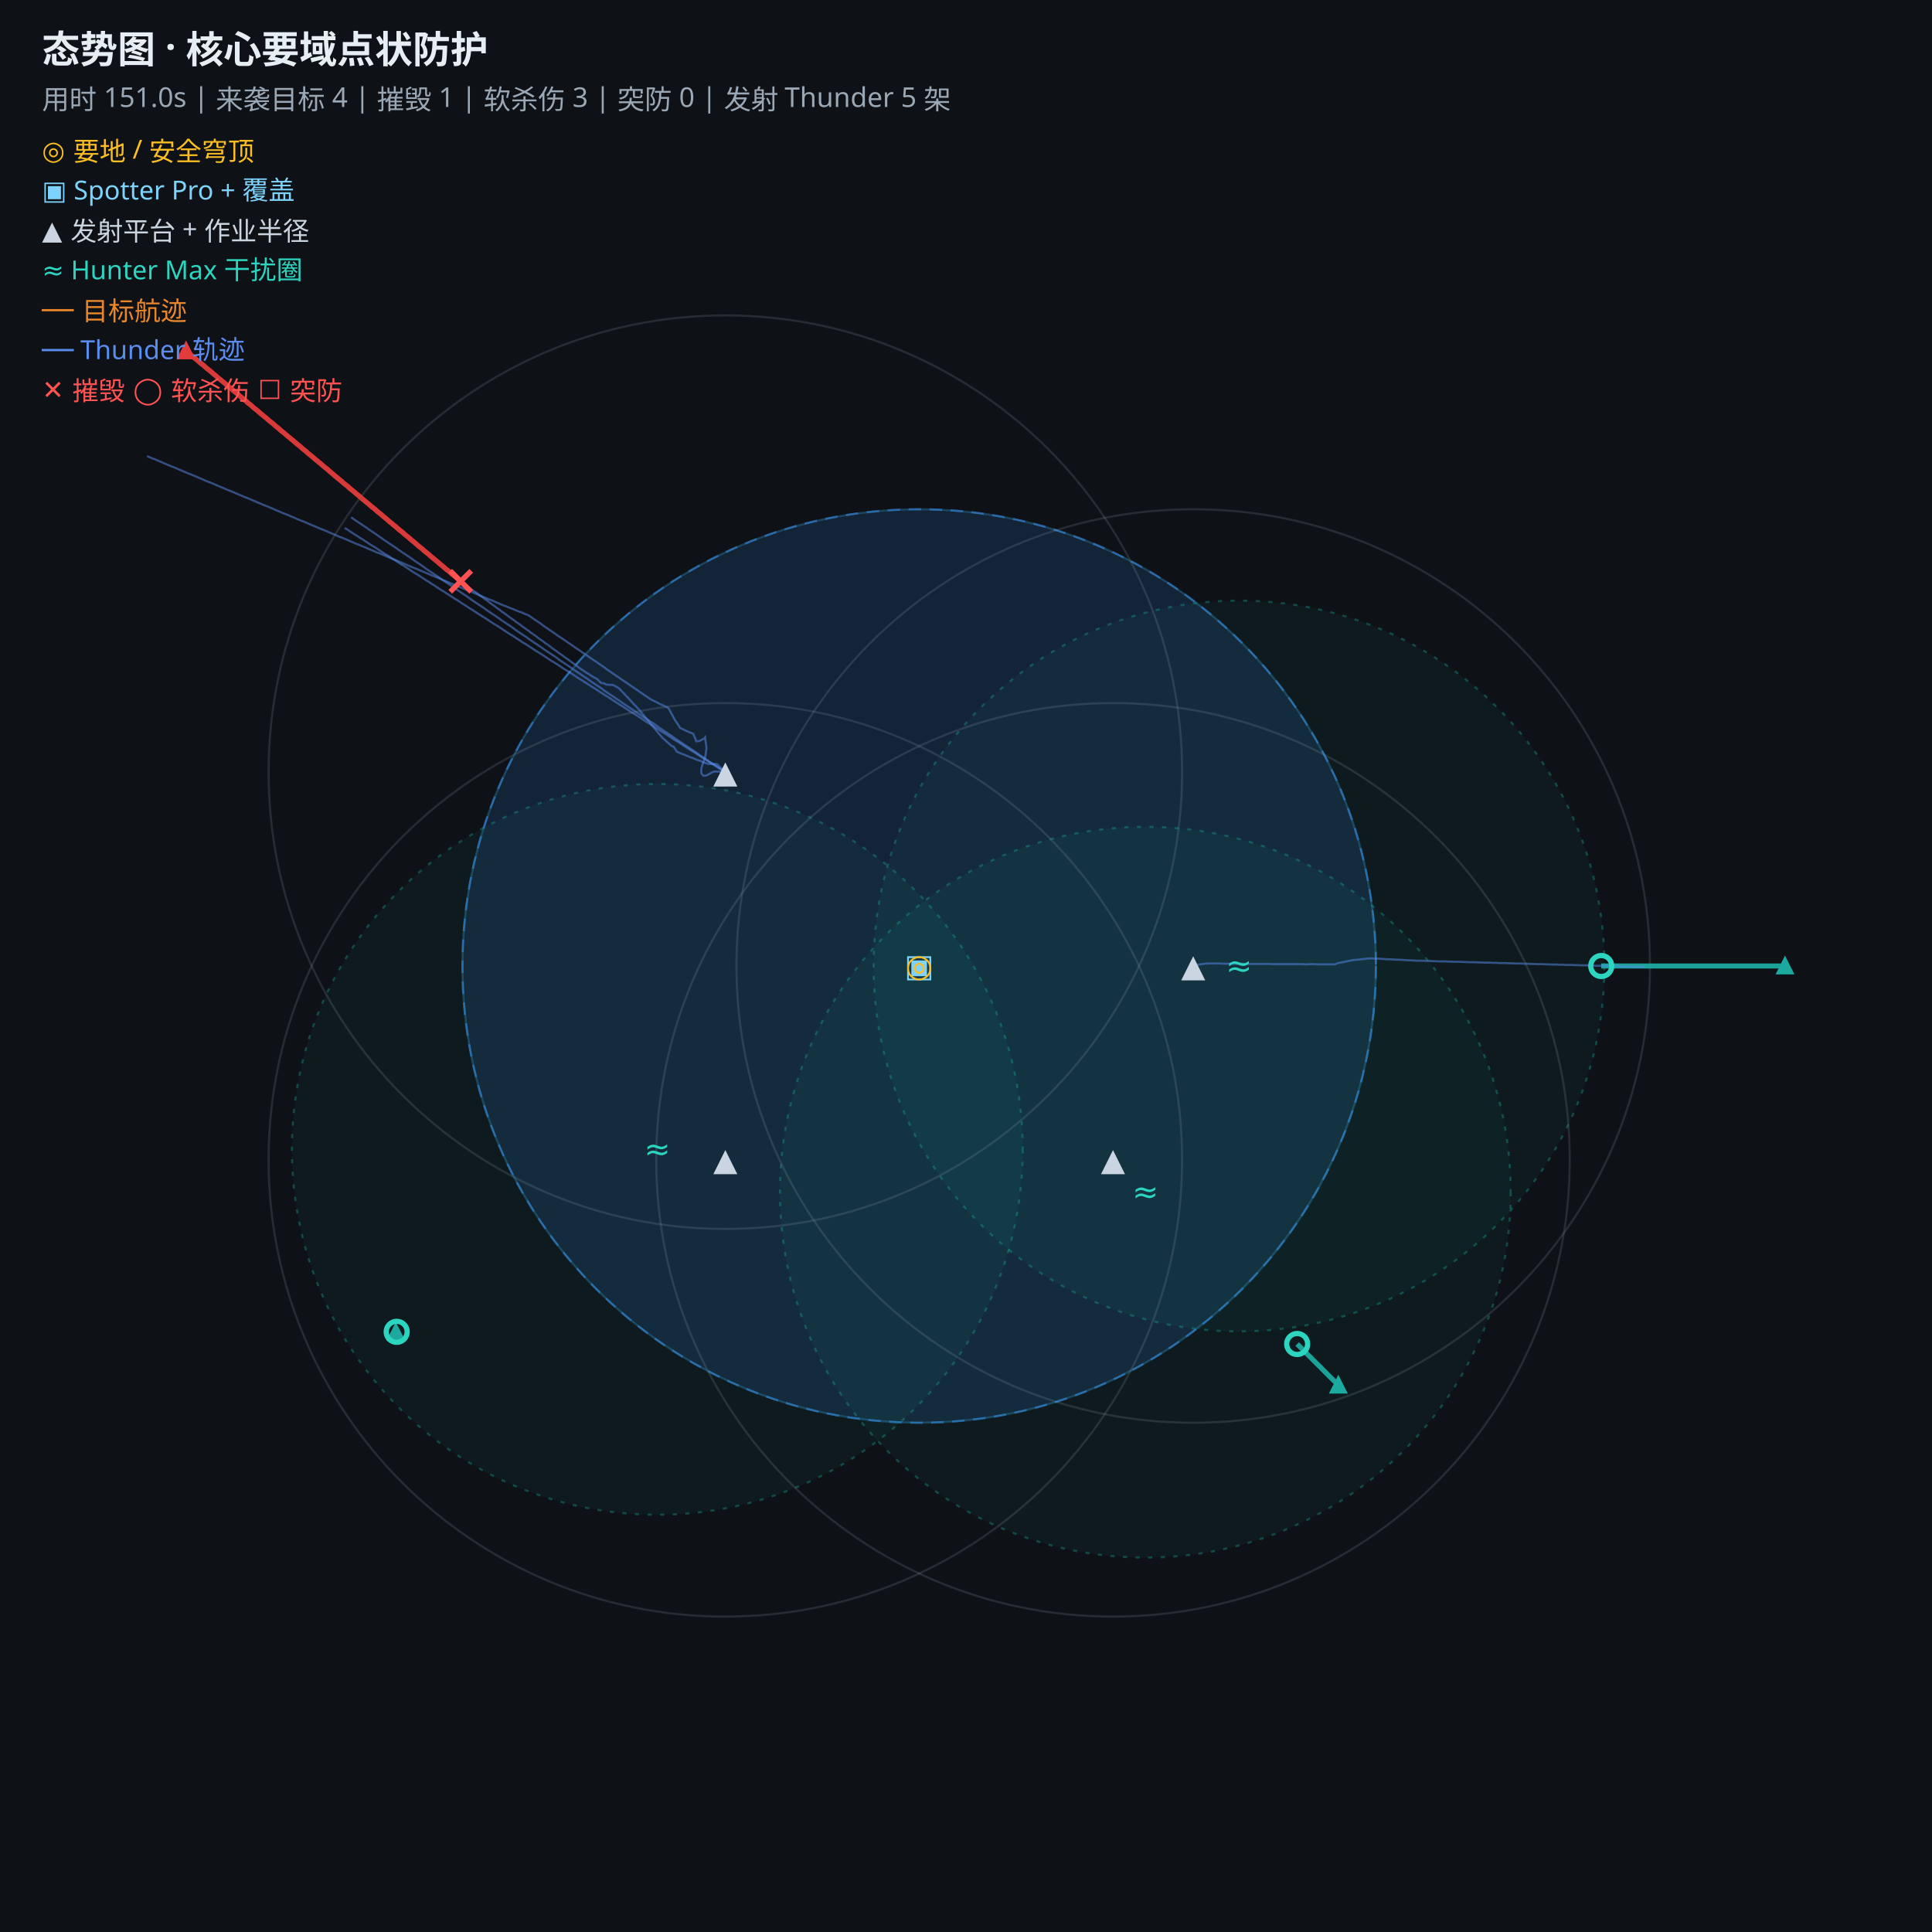
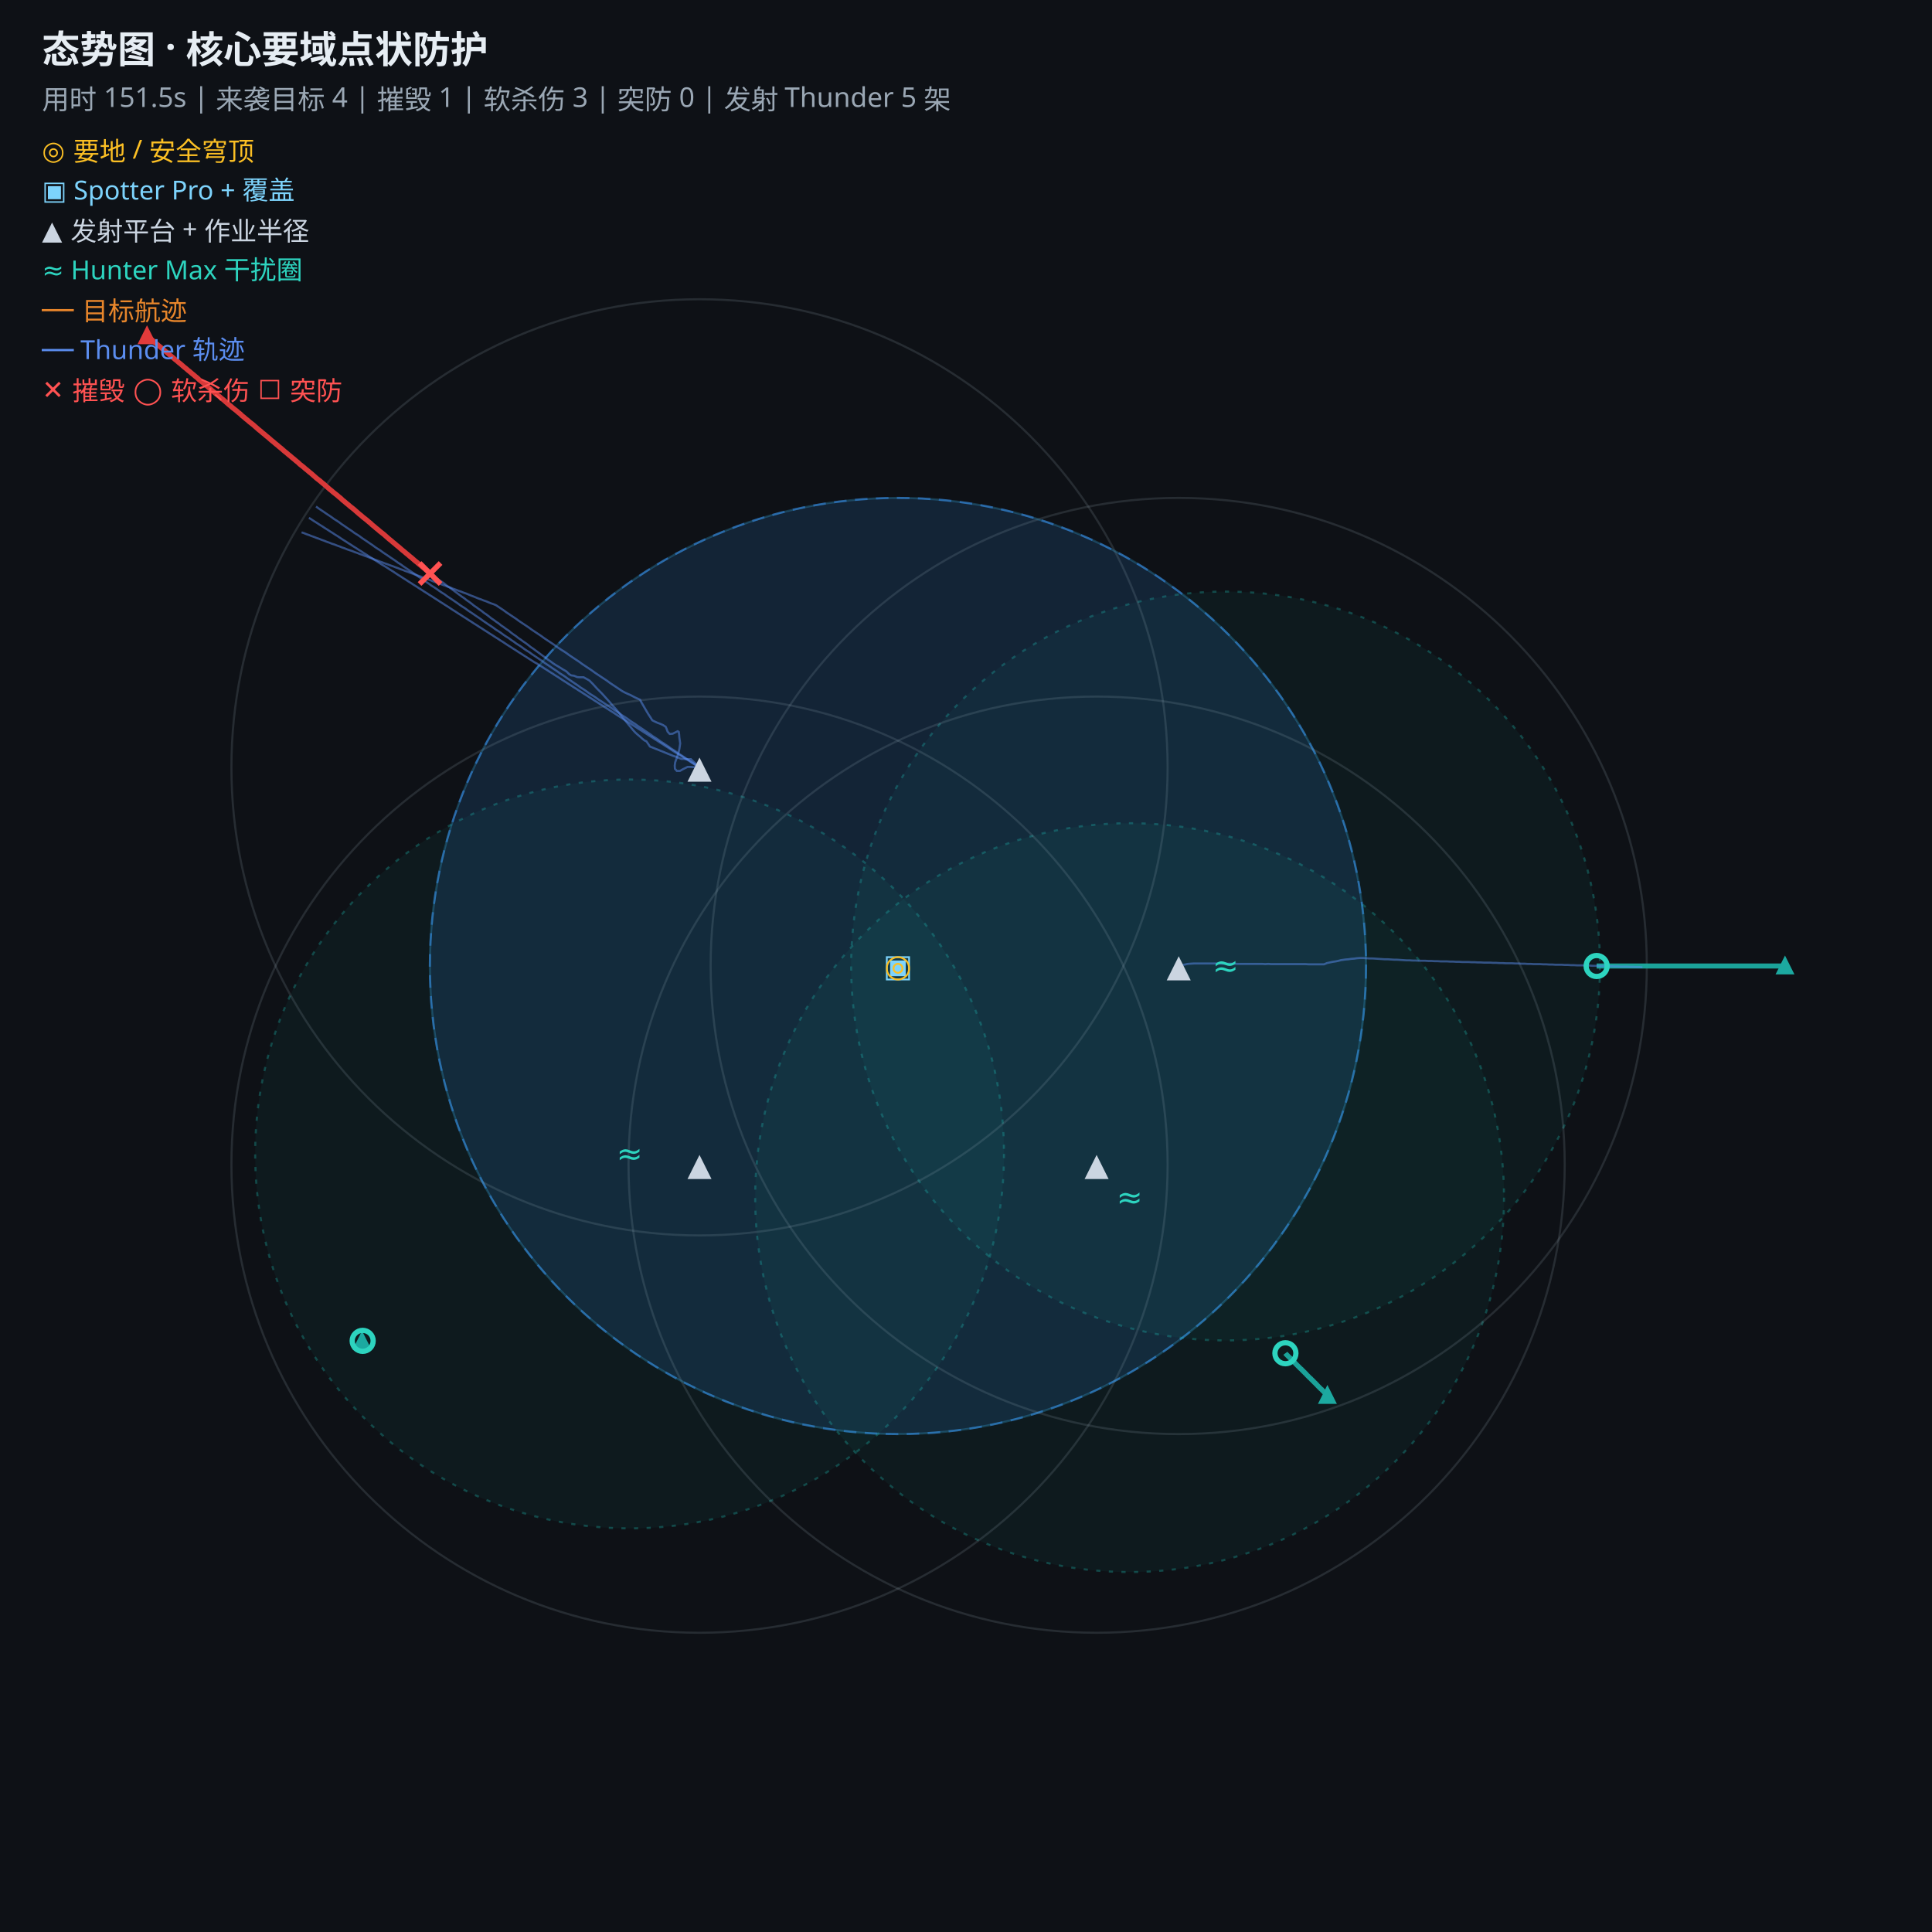
<svg xmlns="http://www.w3.org/2000/svg" width="920" height="920" viewBox="0 0 920 920" font-family="sans-serif">
  <rect width="920" height="920" fill="#0e1116" />
-   <circle cx="437.7" cy="460.0" r="217.5" fill="#3b82f6" fill-opacity="0.10" stroke="#3b82f6" stroke-opacity="0.5" stroke-dasharray="6 4" />
-   <circle cx="590.0" cy="460.0" r="174.0" fill="#1ca9a0" fill-opacity="0.06" stroke="#1ca9a0" stroke-opacity="0.35" stroke-dasharray="2 4" />
-   <circle cx="313.0" cy="547.3" r="174.0" fill="#1ca9a0" fill-opacity="0.06" stroke="#1ca9a0" stroke-opacity="0.35" stroke-dasharray="2 4" />
-   <circle cx="545.4" cy="567.7" r="174.0" fill="#1ca9a0" fill-opacity="0.06" stroke="#1ca9a0" stroke-opacity="0.35" stroke-dasharray="2 4" />
-   <circle cx="568.2" cy="460.0" r="217.5" fill="none" stroke="#9aa7b4" stroke-opacity="0.18" />
-   <circle cx="345.4" cy="367.7" r="217.5" fill="none" stroke="#9aa7b4" stroke-opacity="0.18" />
-   <circle cx="345.4" cy="552.3" r="217.5" fill="none" stroke="#9aa7b4" stroke-opacity="0.18" />
-   <circle cx="530.0" cy="552.3" r="217.5" fill="none" stroke="#9aa7b4" stroke-opacity="0.18" />
-   <circle cx="437.7" cy="460.0" r="217.5" fill="#38bdf8" fill-opacity="0.05" stroke="#38bdf8" stroke-opacity="0.25" />
-   <polyline points="850.0,460.0 849.0,460.0 847.9,460.0 846.9,460.0 845.8,460.0 844.8,460.0 843.7,460.0 842.7,460.0 841.7,460.0 840.6,460.0 839.6,460.0 838.5,460.0 837.5,460.0 836.5,460.0 835.4,460.0 834.4,460.0 833.3,460.0 832.3,460.0 831.2,460.0 830.2,460.0 829.2,460.0 828.1,460.0 827.1,460.0 826.0,460.0 825.0,460.0 823.9,460.0 822.9,460.0 821.9,460.0 820.8,460.0 819.8,460.0 818.7,460.0 817.7,460.0 816.7,460.0 815.6,460.0 814.6,460.0 813.5,460.0 812.5,460.0 811.4,460.0 810.4,460.0 809.4,460.0 808.3,460.0 807.3,460.0 806.2,460.0 805.2,460.0 804.1,460.0 803.1,460.0 802.1,460.0 801.0,460.0 800.0,460.0 798.9,460.0 797.9,460.0 796.9,460.0 795.8,460.0 794.8,460.0 793.7,460.0 792.7,460.0 791.6,460.0 790.6,460.0 789.6,460.0 788.5,460.0 787.5,460.0 786.4,460.0 785.4,460.0 784.3,460.0 783.3,460.0 782.3,460.0 781.2,460.0 780.2,460.0 779.1,460.0 778.1,460.0 777.0,460.0 776.0,460.0 775.0,460.0 773.9,460.0 772.9,460.0 771.8,460.0 770.8,460.0 769.8,460.0 768.7,460.0 767.7,460.0 766.6,460.0 765.6,460.0 764.5,460.0 763.5,460.0 762.5,460.0 762.5,460.0 762.5,460.0 762.5,460.0 762.5,460.0 762.5,460.0 762.5,460.0 762.5,460.0 762.5,460.0 762.5,460.0" fill="none" stroke="#1ca9a0" stroke-width="2.4" stroke-opacity="0.95" />
+   <circle cx="427.6" cy="460.0" r="222.9" fill="#3b82f6" fill-opacity="0.10" stroke="#3b82f6" stroke-opacity="0.5" stroke-dasharray="6 4" />
+   <circle cx="583.6" cy="460.0" r="178.3" fill="#1ca9a0" fill-opacity="0.06" stroke="#1ca9a0" stroke-opacity="0.35" stroke-dasharray="2 4" />
+   <circle cx="299.8" cy="549.5" r="178.3" fill="#1ca9a0" fill-opacity="0.06" stroke="#1ca9a0" stroke-opacity="0.35" stroke-dasharray="2 4" />
+   <circle cx="537.9" cy="570.3" r="178.3" fill="#1ca9a0" fill-opacity="0.06" stroke="#1ca9a0" stroke-opacity="0.35" stroke-dasharray="2 4" />
+   <circle cx="561.3" cy="460.0" r="222.9" fill="none" stroke="#9aa7b4" stroke-opacity="0.18" />
+   <circle cx="333.1" cy="365.4" r="222.9" fill="none" stroke="#9aa7b4" stroke-opacity="0.18" />
+   <circle cx="333.1" cy="554.6" r="222.9" fill="none" stroke="#9aa7b4" stroke-opacity="0.18" />
+   <circle cx="522.2" cy="554.6" r="222.9" fill="none" stroke="#9aa7b4" stroke-opacity="0.18" />
+   <circle cx="427.6" cy="460.0" r="222.9" fill="#38bdf8" fill-opacity="0.05" stroke="#38bdf8" stroke-opacity="0.25" />
+   <polyline points="850.0,460.0 848.9,460.0 847.9,460.0 846.8,460.0 845.7,460.0 844.7,460.0 843.6,460.0 842.5,460.0 841.5,460.0 840.4,460.0 839.3,460.0 838.3,460.0 837.2,460.0 836.1,460.0 835.1,460.0 834.0,460.0 832.9,460.0 831.9,460.0 830.8,460.0 829.7,460.0 828.6,460.0 827.6,460.0 826.5,460.0 825.4,460.0 824.4,460.0 823.3,460.0 822.2,460.0 821.2,460.0 820.1,460.0 819.0,460.0 818.0,460.0 816.9,460.0 815.8,460.0 814.8,460.0 813.7,460.0 812.6,460.0 811.6,460.0 810.5,460.0 809.4,460.0 808.4,460.0 807.3,460.0 806.2,460.0 805.2,460.0 804.1,460.0 803.0,460.0 802.0,460.0 800.9,460.0 799.8,460.0 798.8,460.0 797.7,460.0 796.6,460.0 795.6,460.0 794.5,460.0 793.4,460.0 792.3,460.0 791.3,460.0 790.2,460.0 789.1,460.0 788.1,460.0 787.0,460.0 785.9,460.0 784.9,460.0 783.8,460.0 782.7,460.0 781.7,460.0 780.6,460.0 779.5,460.0 778.5,460.0 777.4,460.0 776.3,460.0 775.3,460.0 774.2,460.0 773.1,460.0 772.1,460.0 771.0,460.0 769.9,460.0 768.9,460.0 767.8,460.0 766.7,460.0 765.7,460.0 764.6,460.0 763.5,460.0 762.5,460.0 761.4,460.0 760.3,460.0 760.3,460.0 760.3,460.0 760.3,460.0 760.3,460.0 760.3,460.0 760.3,460.0 760.3,460.0 760.3,460.0 760.3,460.0" fill="none" stroke="#1ca9a0" stroke-width="2.4" stroke-opacity="0.95" />
  <path d="M850.0,455.0 L845.5,464.0 L854.5,464.0 Z" fill="#1ca9a0" />
-   <polyline points="88.6,167.1 89.5,167.8 90.3,168.5 91.2,169.3 92.1,170.0 92.9,170.7 93.8,171.4 94.7,172.2 95.5,172.9 96.4,173.6 97.3,174.3 98.1,175.1 99.0,175.8 99.9,176.5 100.7,177.2 101.6,178.0 102.5,178.7 103.3,179.4 104.2,180.2 105.1,180.9 105.9,181.6 106.8,182.3 107.7,183.1 108.5,183.8 109.4,184.5 110.3,185.2 111.1,186.0 112.0,186.7 112.9,187.4 113.7,188.1 114.6,188.9 115.5,189.6 116.3,190.3 117.2,191.0 118.0,191.8 118.9,192.5 119.8,193.2 120.6,194.0 121.5,194.7 122.4,195.4 123.2,196.1 124.1,196.9 125.0,197.6 125.8,198.3 126.7,199.0 127.6,199.8 128.4,200.5 129.3,201.2 130.2,201.9 131.0,202.7 131.9,203.4 132.8,204.1 133.6,204.9 134.5,205.6 135.4,206.3 136.2,207.0 137.1,207.8 138.0,208.5 138.8,209.2 139.7,209.9 140.6,210.7 141.4,211.4 142.3,212.1 143.2,212.8 144.0,213.6 144.9,214.3 145.8,215.0 146.6,215.8 147.5,216.5 148.4,217.2 149.2,217.9 150.1,218.7 151.0,219.4 151.8,220.1 152.7,220.8 153.6,221.6 154.4,222.3 155.3,223.0 156.2,223.7 157.0,224.5 157.9,225.2 158.7,225.9 159.6,226.7 160.5,227.4 161.3,228.1 162.2,228.8 163.1,229.6 163.9,230.3 164.8,231.0 165.7,231.7 166.5,232.5 167.4,233.2 168.3,233.9 169.1,234.6 170.0,235.4 170.9,236.1 171.7,236.8 172.6,237.6 173.5,238.3 174.3,239.0 175.2,239.7 176.1,240.5 176.9,241.2 177.8,241.9 178.7,242.6 179.5,243.4 180.4,244.1 181.3,244.8 182.1,245.5 183.0,246.3 183.9,247.0 184.7,247.7 185.6,248.5 186.5,249.2 187.3,249.9 188.2,250.6 189.1,251.4 189.9,252.1 190.8,252.8 191.7,253.5 192.5,254.3 193.4,255.0 194.3,255.7 195.1,256.4 196.0,257.2 196.9,257.9 197.7,258.6 198.6,259.4 199.4,260.1 200.3,260.8 201.2,261.5 202.0,262.3 202.9,263.0 203.8,263.7 204.6,264.4 205.5,265.2 206.4,265.9 207.2,266.6 208.1,267.3 209.0,268.1 209.8,268.8 210.7,269.5 211.6,270.3 212.4,271.0 213.3,271.7 214.2,272.4 215.0,273.2 215.9,273.9 216.8,274.6 217.6,275.3 218.5,276.1" fill="none" stroke="#e23b3b" stroke-width="2.4" stroke-opacity="0.95" />
-   <path d="M88.6,162.1 L84.1,171.1 L93.1,171.1 Z" fill="#e23b3b" />
-   <polyline points="188.5,634.5 188.9,634.2 188.9,634.2 188.9,634.2 188.9,634.2 188.9,634.2 188.9,634.2 188.9,634.2 188.9,634.2 188.9,634.2 188.9,634.2" fill="none" stroke="#1ca9a0" stroke-width="2.4" stroke-opacity="0.95" />
-   <path d="M188.5,629.5 L184.0,638.5 L193.0,638.5 Z" fill="#1ca9a0" />
-   <polyline points="637.3,659.6 637.0,659.3 636.7,659.0 636.3,658.6 636.0,658.3 635.7,657.9 635.3,657.6 635.0,657.3 634.6,656.9 634.3,656.6 634.0,656.3 633.6,655.9 633.3,655.6 632.9,655.2 632.6,654.9 632.3,654.6 631.9,654.2 631.6,653.9 631.3,653.6 630.9,653.2 630.6,652.9 630.2,652.5 629.9,652.2 629.6,651.9 629.2,651.5 628.9,651.2 628.6,650.8 628.2,650.5 627.9,650.2 627.5,649.8 627.2,649.5 626.9,649.2 626.5,648.8 626.2,648.5 625.8,648.1 625.5,647.8 625.2,647.5 624.8,647.1 624.5,646.8 624.2,646.4 623.8,646.1 623.5,645.8 623.1,645.4 622.8,645.1 622.5,644.8 622.1,644.4 621.8,644.1 621.4,643.7 621.1,643.4 620.8,643.1 620.4,642.7 620.1,642.4 619.8,642.1 619.4,641.7 619.1,641.4 618.7,641.0 618.4,640.7 618.1,640.4 617.7,640.0 617.7,640.0 617.7,640.0 617.7,640.0 617.7,640.0 617.7,640.0 617.7,640.0 617.7,640.0 617.7,640.0 617.7,640.0" fill="none" stroke="#1ca9a0" stroke-width="2.4" stroke-opacity="0.95" />
-   <path d="M637.3,654.6 L632.8,663.6 L641.8,663.6 Z" fill="#1ca9a0" />
-   <polyline points="568.2,460.0 569.6,459.6 571.0,459.3 572.4,459.1 573.8,458.9 575.2,458.8 576.7,458.8 578.1,458.8 579.6,458.8 581.0,458.8 582.5,458.9 583.9,458.9 585.3,458.9 586.8,458.9 588.2,458.9 589.7,458.9 591.1,458.9 592.5,459.0 594.0,459.0 595.4,459.0 596.9,459.0 598.3,459.0 599.7,459.0 601.2,459.0 602.6,459.0 604.1,459.0 605.5,459.1 606.9,459.1 608.4,459.1 609.8,459.1 611.3,459.1 612.7,459.1 614.1,459.1 615.6,459.1 617.0,459.1 618.4,459.1 619.9,459.1 621.3,459.2 622.8,459.2 624.2,459.1 625.7,459.1 627.1,459.2 628.5,459.2 630.0,459.2 631.4,459.2 632.9,459.2 634.3,459.2 635.7,459.2 637.1,458.6 638.4,458.4 639.8,458.1 641.2,457.8 642.5,457.5 643.3,457.4 644.0,457.2 645.3,457.1 646.6,457.0 647.9,456.8 649.3,456.7 650.6,456.5 652.1,456.4 653.5,456.4 654.9,456.5 656.3,456.5 657.8,456.6 659.2,456.7 660.7,456.8 662.1,456.8 663.5,456.9 665.0,457.0 666.4,457.0 667.9,457.1 669.3,457.2 670.7,457.3 672.2,457.3 673.6,457.4 675.1,457.5 676.5,457.5 677.9,457.5 679.4,457.6 680.8,457.6 682.3,457.7 683.7,457.7 685.1,457.8 686.6,457.8 688.0,457.8 689.5,457.9 690.9,457.9 692.4,458.0 693.8,458.0 695.3,458.0 696.7,458.1 698.1,458.1 699.6,458.2 701.0,458.2 702.5,458.2 703.9,458.3 705.4,458.3 706.8,458.4 708.2,458.4 709.7,458.4 711.1,458.5 712.6,458.5 714.0,458.6 715.5,458.6 716.9,458.6 718.3,458.7 719.8,458.7 721.2,458.8 722.7,458.8 724.1,458.8 725.6,458.9 727.0,458.9 728.5,459.0 729.9,459.0 731.3,459.1 732.8,459.1 734.2,459.1 735.7,459.2 737.1,459.2 738.6,459.3 740.0,459.3 741.4,459.3 742.9,459.4 744.3,459.4 745.8,459.5 747.2,459.5 748.7,459.5 750.1,459.6 751.5,459.6 753.0,459.7 754.4,459.7 755.9,459.7 757.3,459.8 758.8,459.8 760.2,459.9 761.7,459.9 763.1,459.9 764.5,460.0 766.0,460.0 767.4,460.1 768.9,460.1 770.3,460.1 771.8,460.2 773.2,460.2 774.6,460.3 776.1,460.3 777.5,460.4 779.0,460.4 780.4,460.4 781.9,460.5 783.3,460.5" fill="none" stroke="#5b8def" stroke-width="1.0" stroke-opacity="0.5" />
-   <polyline points="345.4,367.7 344.4,366.7 343.4,365.8 342.4,364.8 341.5,363.9 340.4,363.8 339.2,363.8 338.1,363.8 337.0,363.7 335.8,363.3 334.6,362.8 333.4,362.3 332.1,361.9 330.9,361.4 329.7,360.9 328.5,360.5 327.3,360.0 326.1,359.5 324.8,359.0 323.6,358.5 322.4,358.0 321.6,356.8 320.8,355.6 319.8,355.2 318.8,354.3 317.7,353.4 316.7,352.4 315.6,351.5 314.7,350.4 313.7,349.3 312.8,348.2 311.9,347.1 311.0,346.0 310.1,345.0 309.3,343.9 308.4,342.8 307.5,341.8 306.6,340.7 305.7,339.6 304.8,338.5 303.9,337.5 302.9,336.4 301.9,335.4 300.9,334.3 300.0,333.3 299.0,332.2 298.0,331.2 297.0,330.1 296.0,329.1 295.0,328.0 294.7,327.7 293.6,327.1 292.6,326.5 291.8,326.2 290.8,326.1 289.8,326.1 288.8,326.0 287.6,325.4 286.2,325.2 285.6,324.6 285.0,324.0 284.4,323.4 283.8,323.0 282.7,322.5 281.6,321.8 280.4,321.0 279.2,320.3 278.0,319.5 276.8,318.7 275.7,317.9 274.5,317.0 273.4,316.2 272.2,315.3 271.1,314.5 270.0,313.7 268.8,312.9 267.7,312.0 266.5,311.2 265.3,310.3 264.2,309.5 263.0,308.7 261.9,307.8 260.8,307.0 259.6,306.2 258.5,305.3 257.3,304.5 256.2,303.7 255.0,302.8 253.9,302.0 252.7,301.2 251.6,300.3 250.4,299.5 249.3,298.7 248.1,297.8 247.0,297.0 245.8,296.2 244.7,295.3 243.5,294.5 242.4,293.7 241.2,292.8 240.1,292.0 238.9,291.2 237.8,290.3 236.6,289.5 235.5,288.6 234.3,287.8 233.2,287.0 232.1,286.1 230.9,285.3 229.8,284.4 228.6,283.6 227.5,282.7 226.3,281.9 225.1,281.1 224.0,280.3 222.9,279.4 221.7,278.6" fill="none" stroke="#5b8def" stroke-width="1.0" stroke-opacity="0.5" />
-   <polyline points="345.4,367.7 344.0,367.6 342.7,367.5 341.3,367.4 339.9,367.4 338.7,368.0 337.5,368.7 336.3,369.3 334.9,369.4 334.0,368.3 333.9,366.9 334.1,365.5 334.5,364.2 334.9,363.0 335.4,361.7 335.8,360.5 336.0,359.2 336.2,357.9 336.4,356.5 336.3,355.2 336.1,353.8 335.9,352.5 335.8,351.1 335.3,351.7 334.1,352.3 333.0,352.9 331.5,353.0 331.1,351.7 330.5,350.4 330.2,349.5 328.9,348.9 327.6,348.4 326.3,347.8 325.1,347.2 323.8,346.6 323.1,345.4 322.3,344.2 321.5,343.0 320.8,341.8 320.2,340.6 319.5,339.4 318.9,338.2 318.2,337.1 317.2,336.6 316.2,336.1 315.1,335.6 313.8,335.0 312.5,334.3 311.2,333.7 310.0,333.1 308.8,332.3 307.6,331.5 306.5,330.7 305.3,329.9 304.1,329.1 303.0,328.3 301.8,327.5 300.6,326.7 299.5,325.9 298.3,325.1 297.1,324.3 295.9,323.5 294.8,322.7 293.6,321.9 292.4,321.1 291.3,320.3 290.1,319.5 288.9,318.7 287.8,317.8 286.6,317.0 285.4,316.2 284.3,315.4 283.1,314.6 281.9,313.8 280.7,313.0 279.6,312.2 278.4,311.4 277.2,310.6 276.1,309.8 274.9,309.0 273.7,308.2 272.6,307.4 271.4,306.6 270.2,305.8 269.1,305.0 267.9,304.2 266.7,303.4 265.5,302.6 264.4,301.8 263.2,301.0 262.0,300.2 260.9,299.4 259.7,298.6 258.5,297.8 257.4,296.9 256.2,296.1 255.0,295.3 253.8,294.5 252.7,293.7 251.5,292.9 250.3,292.5 249.2,292.0 248.0,291.5 246.8,291.1 245.6,290.6 244.5,290.1 243.3,289.7 242.1,289.2 241.0,288.7 239.8,288.3 238.6,287.8 237.5,287.3 236.3,286.8 235.2,286.3 234.0,285.8 232.8,285.4 231.7,284.9 230.5,284.4 229.3,283.9 228.2,283.4 227.0,282.9 225.9,282.4 224.7,281.9 223.5,281.5 222.4,281.0 221.2,280.5 220.0,280.0 218.9,279.5 217.7,279.0 216.5,278.5 215.4,278.0 214.2,277.6 213.1,277.1 211.9,276.6 210.7,276.1 209.6,275.6 208.4,275.1 207.2,274.6 206.1,274.2 204.9,273.7 203.8,273.2 202.6,272.7 201.4,272.2 200.3,271.7 199.1,271.2 197.9,270.7 196.8,270.3 195.6,269.8 194.4,269.3 193.3,268.8 192.1,268.3 191.0,267.8 189.8,267.3 188.6,266.8 187.5,266.4 186.3,265.9 185.1,265.4 184.0,264.9 182.8,264.4 181.7,263.9 180.5,263.4 179.3,263.0 178.2,262.5 177.0,262.0 175.8,261.5 174.7,261.0 173.5,260.5 172.3,260.0 171.2,259.5 170.0,259.1 168.9,258.6 167.7,258.1 166.5,257.6 165.4,257.1 164.2,256.6 163.0,256.1 161.9,255.7 160.7,255.2 159.6,254.7 158.4,254.2 157.2,253.7 156.1,253.2 154.9,252.7 153.7,252.2 152.6,251.8 151.4,251.3 150.3,250.8 149.1,250.3 147.9,249.8 146.8,249.3 145.6,248.8 144.4,248.3 143.3,247.9 142.1,247.4 140.9,246.9 139.8,246.4 138.6,245.9 137.5,245.4 136.3,244.9 135.1,244.5 134.0,244.0 132.8,243.5 131.6,243.0 130.5,242.5 129.3,242.0 128.2,241.5 127.0,241.0 125.8,240.6 124.7,240.1 123.5,239.6 122.3,239.1 121.2,238.6 120.0,238.1 118.8,237.6 117.7,237.1 116.5,236.7 115.4,236.2 114.2,235.7 113.0,235.2 111.9,234.7 110.7,234.2 109.5,233.7 108.4,233.3 107.2,232.8 106.1,232.3 104.9,231.8 103.7,231.3 102.6,230.8 101.4,230.3 100.2,229.8 99.1,229.4 97.9,228.9 96.8,228.4 95.6,227.9 94.4,227.4 93.3,226.9 92.1,226.4 90.9,225.9 89.8,225.5 88.6,225.0 87.4,224.5 86.3,224.0 85.1,223.5 84.0,223.0 82.8,222.5 81.6,222.1 80.5,221.6 79.3,221.1 78.1,220.6 77.0,220.1 75.8,219.6 74.7,219.1 73.5,218.6 72.3,218.2 71.2,217.7 70.0,217.2" fill="none" stroke="#5b8def" stroke-width="1.0" stroke-opacity="0.5" />
-   <polyline points="345.4,367.7 344.2,366.9 343.0,366.1 341.8,365.3 340.6,364.5 339.4,363.7 338.2,362.9 337.0,362.1 335.8,361.3 334.6,360.5 333.4,359.7 332.2,358.8 331.0,358.0 329.8,357.2 328.6,356.4 327.4,355.6 326.2,354.8 325.0,354.0 323.8,353.2 322.6,352.4 321.4,351.6 320.2,350.7 319.0,349.9 317.8,349.1 316.6,348.3 315.4,347.5 314.2,346.7 313.0,345.8 311.9,345.0 310.7,344.2 309.4,343.4 308.2,342.6 307.0,341.8 305.8,341.0 304.7,340.2 303.4,339.4 302.2,338.6 301.0,337.8 299.8,337.0 298.6,336.2 297.4,335.4 296.2,334.6 295.0,333.7 293.8,332.9 292.6,332.1 291.4,331.3 290.2,330.5 289.0,329.7 287.8,328.9 286.7,328.0 285.5,327.2 284.3,326.4 283.1,325.6 281.9,324.8 280.7,324.0 279.5,323.1 278.3,322.3 277.1,321.5 275.9,320.7 274.7,319.9 273.5,319.1 272.3,318.2 271.1,317.4 269.9,316.6 268.7,315.8 267.5,315.0 266.3,314.2 265.2,313.3 264.0,312.5 262.8,311.7 261.6,310.9 260.4,310.1 259.2,309.3 258.0,308.4 256.8,307.6 255.6,306.8 254.4,306.0 253.2,305.2 252.0,304.4 250.8,303.5 249.6,302.7 248.4,301.9 247.2,301.1 246.0,300.3 244.8,299.4 243.7,298.6 242.5,297.8 241.3,297.0 240.1,296.2 238.9,295.4 237.7,294.5 236.5,293.7 235.3,292.9 234.1,292.1 232.9,291.3 231.7,290.5 230.5,289.6 229.3,288.8 228.1,288.0 226.9,287.2 225.7,286.4 224.5,285.6 223.3,284.7 222.2,283.9 221.0,283.1 219.8,282.3 218.6,281.5 217.4,280.7 216.2,279.8 215.0,279.0 213.8,278.2 212.6,277.4 211.4,276.6 210.2,275.8 209.0,274.9 207.8,274.1 206.6,273.3 205.4,272.5 204.2,271.7 203.0,270.9 201.8,270.0 200.7,269.2 199.5,268.4 198.3,267.6 197.1,266.8 195.9,265.9 194.7,265.1 193.5,264.3 192.3,263.5 191.1,262.7 189.9,261.9 188.7,261.0 187.5,260.2 186.3,259.4 185.1,258.6 183.9,257.8 182.7,257.0 181.5,256.1 180.3,255.3 179.2,254.5 178.0,253.7 176.8,252.9 175.6,252.1 174.4,251.2 173.2,250.4 172.0,249.6 170.8,248.8 169.6,248.0 168.4,247.2 167.2,246.3" fill="none" stroke="#5b8def" stroke-width="1.0" stroke-opacity="0.5" />
-   <polyline points="345.4,367.7 344.2,366.9 343.0,366.2 341.7,365.4 340.5,364.6 339.3,363.9 338.1,363.1 336.8,362.3 335.6,361.5 334.4,360.8 333.2,360.0 332.0,359.2 330.8,358.4 329.5,357.6 328.3,356.9 327.1,356.1 325.9,355.3 324.7,354.5 323.5,353.7 322.2,352.9 321.0,352.2 319.8,351.4 318.6,350.6 317.4,349.8 316.2,349.0 314.9,348.3 313.7,347.5 312.5,346.7 311.3,345.9 310.1,345.1 308.9,344.4 307.6,343.6 306.4,342.8 305.2,342.0 304.0,341.2 302.8,340.4 301.6,339.7 300.3,338.9 299.1,338.1 297.9,337.3 296.7,336.5 295.5,335.8 294.3,335.0 293.0,334.2 291.8,333.4 290.6,332.6 289.4,331.8 288.2,331.1 287.0,330.3 285.7,329.5 284.5,328.7 283.3,327.9 282.1,327.2 280.9,326.4 279.7,325.6 278.4,324.8 277.2,324.0 276.0,323.3 274.8,322.5 273.6,321.7 272.4,320.9 271.1,320.1 269.9,319.3 268.7,318.6 267.5,317.8 266.3,317.0 265.1,316.2 263.8,315.4 262.6,314.7 261.4,313.9 260.2,313.1 259.0,312.3 257.8,311.5 256.5,310.7 255.3,310.0 254.1,309.2 252.9,308.4 251.7,307.6 250.5,306.8 249.2,306.1 248.0,305.3 246.8,304.5 245.6,303.7 244.4,302.9 243.2,302.2 241.9,301.4 240.7,300.6 239.5,299.8 238.3,299.0 237.1,298.2 235.9,297.5 234.6,296.7 233.4,295.9 232.2,295.1 231.0,294.3 229.8,293.6 228.6,292.8 227.3,292.0 226.1,291.2 224.9,290.4 223.7,289.7 222.5,288.9 221.3,288.1 220.0,287.3 218.8,286.5 217.6,285.7 216.4,285.0 215.2,284.2 214.0,283.4 212.7,282.6 211.5,281.8 210.3,281.1 209.1,280.3 207.9,279.5 206.7,278.7 205.4,277.9 204.2,277.1 203.0,276.4 201.8,275.6 200.6,274.8 199.4,274.0 198.1,273.2 196.9,272.5 195.7,271.7 194.5,270.9 193.3,270.1 192.1,269.3 190.8,268.6 189.6,267.8 188.4,267.0 187.2,266.2 186.0,265.4 184.8,264.6 183.5,263.9 182.3,263.1 181.1,262.3 179.9,261.5 178.7,260.7 177.5,260.0 176.2,259.2 175.0,258.4 173.8,257.6 172.6,256.8 171.4,256.1 170.2,255.3 168.9,254.5 167.7,253.7 166.5,252.9 165.3,252.1 164.1,251.4" fill="none" stroke="#5b8def" stroke-width="1.0" stroke-opacity="0.5" />
-   <circle cx="188.9" cy="634.2" r="5" fill="none" stroke="#2dd4bf" stroke-width="2.5" />
-   <circle cx="617.7" cy="640.0" r="5" fill="none" stroke="#2dd4bf" stroke-width="2.5" />
-   <circle cx="762.5" cy="460.0" r="5" fill="none" stroke="#2dd4bf" stroke-width="2.5" />
-   <path d="M214.4,271.8 L224.4,281.8 M214.4,281.8 L224.4,271.8" stroke="#ff5252" stroke-width="2.5" />
-   <text x="437.7" y="465.0" font-size="15" fill="#7dd3fc" text-anchor="middle">▣</text>
-   <text x="568.2" y="465.0" font-size="15" fill="#cbd5e1" text-anchor="middle">▲</text>
-   <text x="345.4" y="372.7" font-size="15" fill="#cbd5e1" text-anchor="middle">▲</text>
-   <text x="345.4" y="557.3" font-size="15" fill="#cbd5e1" text-anchor="middle">▲</text>
-   <text x="530.0" y="557.3" font-size="15" fill="#cbd5e1" text-anchor="middle">▲</text>
-   <text x="590.0" y="465.0" font-size="15" fill="#2dd4bf" text-anchor="middle">≈</text>
-   <text x="313.0" y="552.3" font-size="15" fill="#2dd4bf" text-anchor="middle">≈</text>
-   <text x="545.4" y="572.7" font-size="15" fill="#2dd4bf" text-anchor="middle">≈</text>
-   <text x="437.7" y="465.0" font-size="15" fill="#fbbf24" text-anchor="middle">◎</text>
+   <polyline points="70.0,159.9 70.9,160.7 71.8,161.4 72.7,162.1 73.5,162.9 74.4,163.6 75.3,164.4 76.2,165.1 77.1,165.9 78.0,166.6 78.9,167.4 79.8,168.1 80.6,168.8 81.5,169.6 82.4,170.3 83.3,171.1 84.2,171.8 85.1,172.6 86.0,173.3 86.9,174.1 87.7,174.8 88.6,175.5 89.5,176.3 90.4,177.0 91.3,177.8 92.2,178.5 93.1,179.3 94.0,180.0 94.8,180.8 95.7,181.5 96.6,182.2 97.5,183.0 98.4,183.7 99.3,184.5 100.2,185.2 101.0,186.0 101.9,186.7 102.8,187.5 103.7,188.2 104.6,188.9 105.5,189.7 106.4,190.4 107.3,191.2 108.1,191.9 109.0,192.7 109.9,193.4 110.8,194.2 111.7,194.9 112.6,195.6 113.5,196.4 114.4,197.1 115.2,197.9 116.1,198.6 117.0,199.4 117.9,200.1 118.8,200.9 119.7,201.6 120.6,202.3 121.5,203.1 122.3,203.8 123.2,204.6 124.1,205.3 125.0,206.1 125.9,206.8 126.8,207.6 127.7,208.3 128.5,209.0 129.4,209.8 130.3,210.5 131.2,211.3 132.1,212.0 133.0,212.8 133.9,213.5 134.8,214.3 135.6,215.0 136.5,215.7 137.4,216.5 138.3,217.2 139.2,218.0 140.1,218.7 141.0,219.5 141.9,220.2 142.7,221.0 143.6,221.7 144.5,222.4 145.4,223.2 146.3,223.9 147.2,224.7 148.1,225.4 149.0,226.2 149.8,226.9 150.7,227.7 151.6,228.4 152.5,229.1 153.4,229.9 154.3,230.6 155.2,231.4 156.0,232.1 156.9,232.9 157.8,233.6 158.7,234.4 159.6,235.1 160.5,235.8 161.4,236.6 162.3,237.3 163.1,238.1 164.0,238.8 164.9,239.6 165.8,240.3 166.7,241.1 167.6,241.8 168.5,242.5 169.4,243.3 170.2,244.0 171.1,244.8 172.0,245.5 172.9,246.3 173.8,247.0 174.7,247.7 175.6,248.5 176.5,249.2 177.3,250.0 178.2,250.7 179.1,251.5 180.0,252.2 180.9,253.0 181.8,253.7 182.7,254.4 183.6,255.2 184.4,255.9 185.3,256.7 186.2,257.4 187.1,258.2 188.0,258.9 188.9,259.7 189.8,260.4 190.6,261.1 191.5,261.9 192.4,262.6 193.3,263.4 194.2,264.1 195.1,264.9 196.0,265.6 196.9,266.4 197.7,267.1 198.6,267.8 199.5,268.6 200.4,269.3 201.3,270.1 202.2,270.8 203.1,271.6 204.0,272.3" fill="none" stroke="#e23b3b" stroke-width="2.4" stroke-opacity="0.95" />
+   <path d="M70.0,154.9 L65.5,163.9 L74.5,163.9 Z" fill="#e23b3b" />
+   <polyline points="172.4,638.7 172.7,638.5 172.7,638.5 172.7,638.5 172.7,638.5 172.7,638.5 172.7,638.5 172.7,638.5 172.7,638.5 172.7,638.5 172.7,638.5" fill="none" stroke="#1ca9a0" stroke-width="2.4" stroke-opacity="0.95" />
+   <path d="M172.4,633.7 L167.9,642.7 L176.9,642.7 Z" fill="#1ca9a0" />
+   <polyline points="632.1,664.5 631.8,664.2 631.5,663.8 631.1,663.5 630.8,663.1 630.4,662.8 630.1,662.4 629.7,662.1 629.4,661.7 629.0,661.4 628.7,661.1 628.3,660.7 628.0,660.4 627.6,660.0 627.3,659.7 627.0,659.3 626.6,659.0 626.3,658.6 625.9,658.3 625.6,657.9 625.2,657.6 624.9,657.2 624.5,656.9 624.2,656.5 623.8,656.2 623.5,655.9 623.1,655.5 622.8,655.2 622.4,654.8 622.1,654.5 621.8,654.1 621.4,653.8 621.1,653.4 620.7,653.1 620.4,652.7 620.0,652.4 619.7,652.0 619.3,651.7 619.0,651.4 618.6,651.0 618.3,650.7 617.9,650.3 617.6,650.0 617.2,649.6 616.9,649.3 616.6,648.9 616.2,648.6 615.9,648.2 615.5,647.9 615.2,647.5 614.8,647.2 614.5,646.8 614.1,646.5 613.8,646.2 613.4,645.8 613.1,645.5 612.7,645.1 612.4,644.8 612.1,644.4 612.1,644.4 612.1,644.4 612.1,644.4 612.1,644.4 612.1,644.4 612.1,644.4 612.1,644.4 612.1,644.4 612.1,644.4" fill="none" stroke="#1ca9a0" stroke-width="2.4" stroke-opacity="0.95" />
+   <path d="M632.1,659.5 L627.6,668.5 L636.6,668.5 Z" fill="#1ca9a0" />
+   <polyline points="561.3,460.0 562.7,459.6 564.2,459.3 565.6,459.0 567.0,458.9 568.5,458.8 570.0,458.8 571.5,458.8 573.0,458.8 574.5,458.8 575.9,458.8 577.4,458.8 578.9,458.8 580.4,458.8 581.8,458.9 583.3,458.9 584.8,458.9 586.3,458.9 587.7,458.9 589.2,459.0 590.7,459.0 592.1,459.0 593.6,459.0 595.1,459.0 596.6,459.0 598.1,459.0 599.5,459.0 601.0,459.0 602.5,459.1 603.9,459.0 605.4,459.1 606.9,459.1 608.4,459.1 609.8,459.1 611.3,459.1 612.8,459.1 614.3,459.1 615.7,459.1 617.2,459.1 618.7,459.1 620.2,459.1 621.6,459.1 623.1,459.2 624.6,459.2 626.1,459.2 627.5,459.2 629.0,459.2 630.5,459.2 631.9,458.6 633.3,458.3 634.7,458.0 636.1,457.8 637.5,457.5 638.6,457.2 639.3,457.1 640.8,456.9 642.1,456.8 643.4,456.6 644.8,456.5 646.2,456.3 647.7,456.2 649.1,456.2 650.6,456.3 652.1,456.4 653.5,456.4 655.0,456.5 656.5,456.6 658.0,456.7 659.4,456.8 660.9,456.8 662.4,456.9 663.9,457.0 665.3,457.0 666.8,457.1 668.3,457.2 669.7,457.3 671.2,457.3 672.7,457.4 674.2,457.4 675.7,457.5 677.1,457.5 678.6,457.5 680.1,457.6 681.6,457.6 683.0,457.7 684.5,457.7 686.0,457.8 687.5,457.8 689.0,457.8 690.4,457.9 691.9,457.9 693.4,458.0 694.9,458.0 696.3,458.1 697.8,458.1 699.3,458.1 700.8,458.2 702.3,458.2 703.7,458.3 705.2,458.3 706.7,458.4 708.2,458.4 709.7,458.4 711.1,458.5 712.6,458.5 714.1,458.6 715.6,458.6 717.0,458.7 718.5,458.7 720.0,458.7 721.5,458.8 723.0,458.8 724.4,458.9 725.9,458.9 727.4,459.0 728.9,459.0 730.3,459.1 731.8,459.1 733.3,459.1 734.8,459.2 736.3,459.2 737.7,459.3 739.2,459.3 740.7,459.4 742.2,459.4 743.7,459.4 745.1,459.5 746.6,459.5 748.1,459.6 749.6,459.6 751.0,459.7 752.5,459.7 754.0,459.7 755.5,459.8 757.0,459.8 758.4,459.9 759.9,459.9 761.4,460.0 762.9,460.0 764.3,460.0 765.8,460.1 767.3,460.1 768.8,460.2 770.3,460.2 771.7,460.3 773.2,460.3 774.7,460.3 776.2,460.4 777.7,460.4 779.1,460.5 780.6,460.5 782.1,460.6" fill="none" stroke="#5b8def" stroke-width="1.0" stroke-opacity="0.5" />
+   <polyline points="333.1,365.4 332.1,364.5 331.1,363.5 330.0,362.5 329.0,361.5 327.9,361.5 326.8,361.5 325.6,361.4 324.5,361.4 323.2,360.9 322.0,360.4 320.7,360.0 319.5,359.5 318.2,359.0 317.0,358.5 315.8,358.0 314.5,357.5 313.3,357.0 312.0,356.5 310.8,356.0 309.5,355.5 308.7,354.3 307.8,353.0 306.9,352.6 305.8,351.7 304.7,350.7 303.6,349.8 302.5,348.8 301.5,347.7 300.6,346.6 299.6,345.4 298.7,344.3 297.8,343.2 296.9,342.1 296.0,341.0 295.1,339.9 294.2,338.8 293.3,337.7 292.3,336.6 291.4,335.6 290.5,334.5 289.5,333.4 288.5,332.3 287.5,331.2 286.5,330.1 285.5,329.1 284.4,328.0 283.4,326.9 282.4,325.8 281.4,324.8 280.7,324.1 279.7,323.5 278.6,322.9 277.9,322.5 276.8,322.5 275.8,322.5 274.8,322.4 273.4,321.8 272.0,321.6 271.0,321.0 270.4,320.4 269.8,319.8 269.2,319.4 268.1,318.8 267.0,318.1 265.7,317.3 264.5,316.6 263.3,315.8 262.1,314.9 260.9,314.1 259.8,313.2 258.6,312.4 257.4,311.5 256.2,310.6 255.1,309.8 253.9,308.9 252.7,308.1 251.6,307.2 250.4,306.3 249.2,305.5 248.0,304.6 246.8,303.8 245.7,302.9 244.5,302.1 243.3,301.2 242.2,300.3 241.0,299.5 239.8,298.6 238.6,297.8 237.5,296.9 236.3,296.1 235.1,295.2 233.9,294.4 232.8,293.5 231.6,292.6 230.4,291.8 229.3,290.9 228.1,290.1 226.9,289.2 225.7,288.4 224.6,287.5 223.4,286.6 222.2,285.8 221.1,284.9 219.9,284.1 218.7,283.2 217.5,282.3 216.4,281.5 215.2,280.6 214.0,279.7 212.8,278.9 211.7,278.0 210.5,277.1 209.3,276.4 208.1,275.5 207.0,274.6 205.8,273.7 204.7,272.8" fill="none" stroke="#5b8def" stroke-width="1.0" stroke-opacity="0.5" />
+   <polyline points="333.1,365.4 331.7,365.4 330.3,365.3 328.9,365.2 327.4,365.2 326.2,365.8 325.0,366.4 323.8,367.1 322.3,367.1 321.4,366.1 321.3,364.6 321.5,363.1 321.9,361.9 322.4,360.6 322.8,359.3 323.2,358.0 323.5,356.7 323.7,355.4 323.9,354.0 323.7,352.6 323.5,351.2 323.4,349.8 323.2,348.5 322.7,348.2 321.5,348.8 320.3,349.4 318.9,349.5 317.9,348.4 317.4,347.0 317.0,346.1 315.8,345.3 314.5,344.7 313.1,344.2 311.8,343.6 310.6,343.0 309.8,341.7 309.0,340.5 308.2,339.2 307.5,338.0 306.8,336.8 306.1,335.6 305.4,334.4 304.8,333.2 303.7,332.7 302.6,332.2 301.6,331.7 300.3,331.0 298.9,330.4 297.6,329.8 296.3,329.1 295.1,328.3 293.9,327.5 292.7,326.7 291.5,325.9 290.3,325.1 289.1,324.2 287.9,323.4 286.7,322.6 285.5,321.8 284.3,321.0 283.1,320.2 281.9,319.3 280.7,318.5 279.5,317.7 278.3,316.9 277.1,316.1 275.9,315.2 274.7,314.4 273.5,313.6 272.3,312.8 271.1,312.0 269.9,311.1 268.7,310.3 267.4,309.5 266.2,308.7 265.0,307.9 263.8,307.0 262.6,306.2 261.4,305.4 260.2,304.6 259.0,303.8 257.8,302.9 256.6,302.1 255.4,301.3 254.2,300.5 253.0,299.7 251.8,298.8 250.6,298.0 249.4,297.2 248.2,296.4 247.0,295.6 245.8,294.7 244.6,293.9 243.4,293.1 242.2,292.3 241.0,291.5 239.8,290.6 238.6,289.8 237.4,289.0 236.2,288.2 235.0,287.7 233.8,287.3 232.6,286.8 231.4,286.3 230.2,285.9 229.0,285.4 227.8,285.0 226.6,284.5 225.4,284.0 224.3,283.6 223.1,283.1 221.9,282.6 220.7,282.2 219.5,281.7 218.3,281.3 217.1,280.8 215.9,280.4 214.7,279.9 213.5,279.5 212.3,279.0 211.1,278.6 209.8,278.1 208.6,277.7 207.4,277.2 206.2,276.8 205.0,276.3 203.8,275.9 202.6,275.4 201.4,275.0 200.2,274.5 199.0,274.1 197.8,273.7 196.6,273.2 195.4,272.8 194.2,272.3 193.0,271.9 191.8,271.4 190.6,271.0 189.4,270.5 188.2,270.1 187.0,269.6 185.8,269.2 184.5,268.7 183.3,268.3 182.1,267.8 180.9,267.4 179.7,266.9 178.5,266.5 177.3,266.0 176.1,265.6 174.9,265.1 173.7,264.7 172.5,264.2 171.3,263.8 170.1,263.3 168.9,262.9 167.7,262.4 166.5,262.0 165.3,261.6 164.1,261.1 162.9,260.7 161.7,260.2 160.5,259.8 159.3,259.3 158.0,258.9 156.8,258.4 155.6,258.0 154.4,257.5 153.2,257.1 152.0,256.6 150.8,256.2 149.6,255.7 148.4,255.3 147.2,254.8 146.0,254.4 144.8,253.9 143.6,253.5" fill="none" stroke="#5b8def" stroke-width="1.0" stroke-opacity="0.5" />
+   <polyline points="333.1,365.4 331.8,364.6 330.6,363.8 329.4,363.0 328.2,362.1 326.9,361.3 325.7,360.5 324.5,359.7 323.2,358.9 322.0,358.0 320.8,357.2 319.5,356.4 318.3,355.5 317.1,354.7 315.9,353.9 314.6,353.1 313.4,352.2 312.2,351.4 310.9,350.6 309.7,349.7 308.5,348.9 307.3,348.1 306.0,347.2 304.8,346.4 303.6,345.6 302.4,344.7 301.1,343.9 299.9,343.1 298.7,342.2 297.5,341.4 296.2,340.6 295.0,339.7 293.8,338.9 292.5,338.1 291.3,337.2 290.1,336.4 288.8,335.6 287.6,334.8 286.4,334.0 285.1,333.2 283.9,332.3 282.7,331.5 281.4,330.7 280.2,329.9 279.0,329.0 277.8,328.2 276.5,327.4 275.3,326.5 274.1,325.7 272.9,324.9 271.6,324.0 270.4,323.2 269.2,322.3 268.0,321.5 266.7,320.7 265.5,319.8 264.3,319.0 263.1,318.2 261.8,317.3 260.6,316.5 259.4,315.7 258.2,314.8 257.0,314.0 255.7,313.1 254.5,312.3 253.3,311.5 252.1,310.6 250.8,309.8 249.6,309.0 248.4,308.1 247.2,307.3 245.9,306.5 244.7,305.6 243.5,304.8 242.3,303.9 241.0,303.1 239.8,302.3 238.6,301.4 237.4,300.6 236.1,299.8 234.9,298.9 233.7,298.1 232.5,297.3 231.2,296.4 230.0,295.6 228.8,294.7 227.6,293.9 226.4,293.1 225.1,292.2 223.9,291.4 222.7,290.6 221.5,289.7 220.2,288.9 219.0,288.1 217.8,287.2 216.6,286.4 215.3,285.5 214.1,284.7 212.9,283.9 211.7,283.0 210.4,282.2 209.2,281.4 208.0,280.5 206.8,279.7 205.5,278.9 204.3,278.0 203.1,277.2 201.9,276.3 200.7,275.5 199.4,274.7 198.2,273.8 197.0,273.0 195.8,272.2 194.5,271.3 193.3,270.5 192.1,269.7 190.9,268.8 189.6,268.0 188.4,267.1 187.2,266.3 186.0,265.5 184.7,264.6 183.5,263.8 182.3,263.0 181.1,262.1 179.8,261.3 178.6,260.5 177.4,259.6 176.2,258.8 174.9,257.9 173.7,257.1 172.5,256.3 171.3,255.4 170.1,254.6 168.8,253.8 167.6,252.9 166.4,252.1 165.2,251.3 163.9,250.4 162.7,249.6 161.5,248.7 160.3,247.9 159.0,247.1 157.8,246.2 156.6,245.4 155.4,244.6 154.1,243.7 152.9,242.9 151.7,242.1 150.5,241.2" fill="none" stroke="#5b8def" stroke-width="1.0" stroke-opacity="0.5" />
+   <polyline points="333.1,365.4 331.8,364.7 330.6,363.9 329.3,363.1 328.1,362.3 326.8,361.5 325.5,360.7 324.3,359.9 323.0,359.1 321.8,358.4 320.5,357.6 319.3,356.8 318.1,356.0 316.8,355.2 315.6,354.4 314.3,353.6 313.1,352.8 311.8,352.0 310.6,351.2 309.3,350.4 308.1,349.6 306.8,348.8 305.6,348.0 304.3,347.2 303.1,346.4 301.8,345.6 300.6,344.8 299.3,344.0 298.1,343.2 296.8,342.4 295.6,341.6 294.3,340.8 293.1,340.0 291.9,339.2 290.6,338.4 289.4,337.6 288.1,336.8 286.9,336.0 285.6,335.2 284.4,334.4 283.1,333.6 281.9,332.8 280.6,332.0 279.4,331.2 278.1,330.4 276.9,329.6 275.6,328.8 274.4,328.0 273.1,327.2 271.9,326.4 270.6,325.6 269.4,324.8 268.1,324.0 266.9,323.2 265.7,322.4 264.4,321.6 263.2,320.8 261.9,320.0 260.7,319.2 259.4,318.4 258.2,317.6 256.9,316.8 255.7,316.0 254.4,315.3 253.2,314.5 251.9,313.7 250.7,312.9 249.4,312.1 248.2,311.3 246.9,310.5 245.7,309.7 244.4,308.9 243.2,308.1 241.9,307.3 240.7,306.5 239.5,305.7 238.2,304.9 237.0,304.1 235.7,303.3 234.5,302.5 233.2,301.7 232.0,300.9 230.7,300.1 229.5,299.3 228.2,298.5 227.0,297.7 225.7,296.9 224.5,296.1 223.2,295.3 222.0,294.5 220.7,293.7 219.5,292.9 218.2,292.1 217.0,291.3 215.7,290.5 214.5,289.7 213.3,288.9 212.0,288.1 210.8,287.3 209.5,286.5 208.3,285.7 207.0,284.9 205.8,284.1 204.5,283.3 203.3,282.5 202.0,281.7 200.8,280.9 199.5,280.1 198.3,279.3 197.0,278.5 195.8,277.7 194.5,276.9 193.3,276.1 192.0,275.3 190.8,274.5 189.5,273.7 188.3,272.9 187.1,272.1 185.8,271.3 184.6,270.5 183.3,269.7 182.1,269.0 180.8,268.2 179.6,267.4 178.3,266.6 177.1,265.8 175.8,265.0 174.6,264.2 173.3,263.4 172.1,262.6 170.8,261.8 169.6,261.0 168.3,260.2 167.1,259.4 165.8,258.6 164.6,257.8 163.3,257.0 162.1,256.2 160.9,255.4 159.6,254.6 158.4,253.8 157.1,253.0 155.9,252.2 154.6,251.4 153.4,250.6 152.1,249.8 150.9,249.0 149.6,248.2 148.4,247.4 147.1,246.6" fill="none" stroke="#5b8def" stroke-width="1.0" stroke-opacity="0.5" />
+   <circle cx="172.7" cy="638.5" r="5" fill="none" stroke="#2dd4bf" stroke-width="2.5" />
+   <circle cx="612.1" cy="644.4" r="5" fill="none" stroke="#2dd4bf" stroke-width="2.5" />
+   <circle cx="760.3" cy="460.0" r="5" fill="none" stroke="#2dd4bf" stroke-width="2.5" />
+   <path d="M199.8,268.1 L209.8,278.1 M199.8,278.1 L209.8,268.1" stroke="#ff5252" stroke-width="2.5" />
+   <text x="427.6" y="465.0" font-size="15" fill="#7dd3fc" text-anchor="middle">▣</text>
+   <text x="561.3" y="465.0" font-size="15" fill="#cbd5e1" text-anchor="middle">▲</text>
+   <text x="333.1" y="370.4" font-size="15" fill="#cbd5e1" text-anchor="middle">▲</text>
+   <text x="333.1" y="559.6" font-size="15" fill="#cbd5e1" text-anchor="middle">▲</text>
+   <text x="522.2" y="559.6" font-size="15" fill="#cbd5e1" text-anchor="middle">▲</text>
+   <text x="583.6" y="465.0" font-size="15" fill="#2dd4bf" text-anchor="middle">≈</text>
+   <text x="299.8" y="554.5" font-size="15" fill="#2dd4bf" text-anchor="middle">≈</text>
+   <text x="537.9" y="575.3" font-size="15" fill="#2dd4bf" text-anchor="middle">≈</text>
+   <text x="427.6" y="465.0" font-size="15" fill="#fbbf24" text-anchor="middle">◎</text>
  <text x="20" y="30" font-size="18" fill="#e6edf3" font-weight="bold">态势图 · 核心要域点状防护</text>
-   <text x="20" y="52" font-size="13" fill="#9aa7b4">用时 151.0s | 来袭目标 4 | 摧毁 1 | 软杀伤 3 | 突防 0 | 发射 Thunder 5 架</text>
+   <text x="20" y="52" font-size="13" fill="#9aa7b4">用时 151.5s | 来袭目标 4 | 摧毁 1 | 软杀伤 3 | 突防 0 | 发射 Thunder 5 架</text>
  <text x="20" y="76" font-size="12.5" fill="#fbbf24">◎ 要地 / 安全穹顶</text>
  <text x="20" y="95" font-size="12.5" fill="#7dd3fc">▣ Spotter Pro + 覆盖</text>
  <text x="20" y="114" font-size="12.5" fill="#cbd5e1">▲ 发射平台 + 作业半径</text>
  <text x="20" y="133" font-size="12.5" fill="#2dd4bf">≈ Hunter Max 干扰圈</text>
  <text x="20" y="152" font-size="12.5" fill="#e8862b">── 目标航迹</text>
  <text x="20" y="171" font-size="12.5" fill="#5b8def">── Thunder 轨迹</text>
  <text x="20" y="190" font-size="12.5" fill="#ff5252">✕ 摧毁  ◯ 软杀伤  ☐ 突防</text>
</svg>
